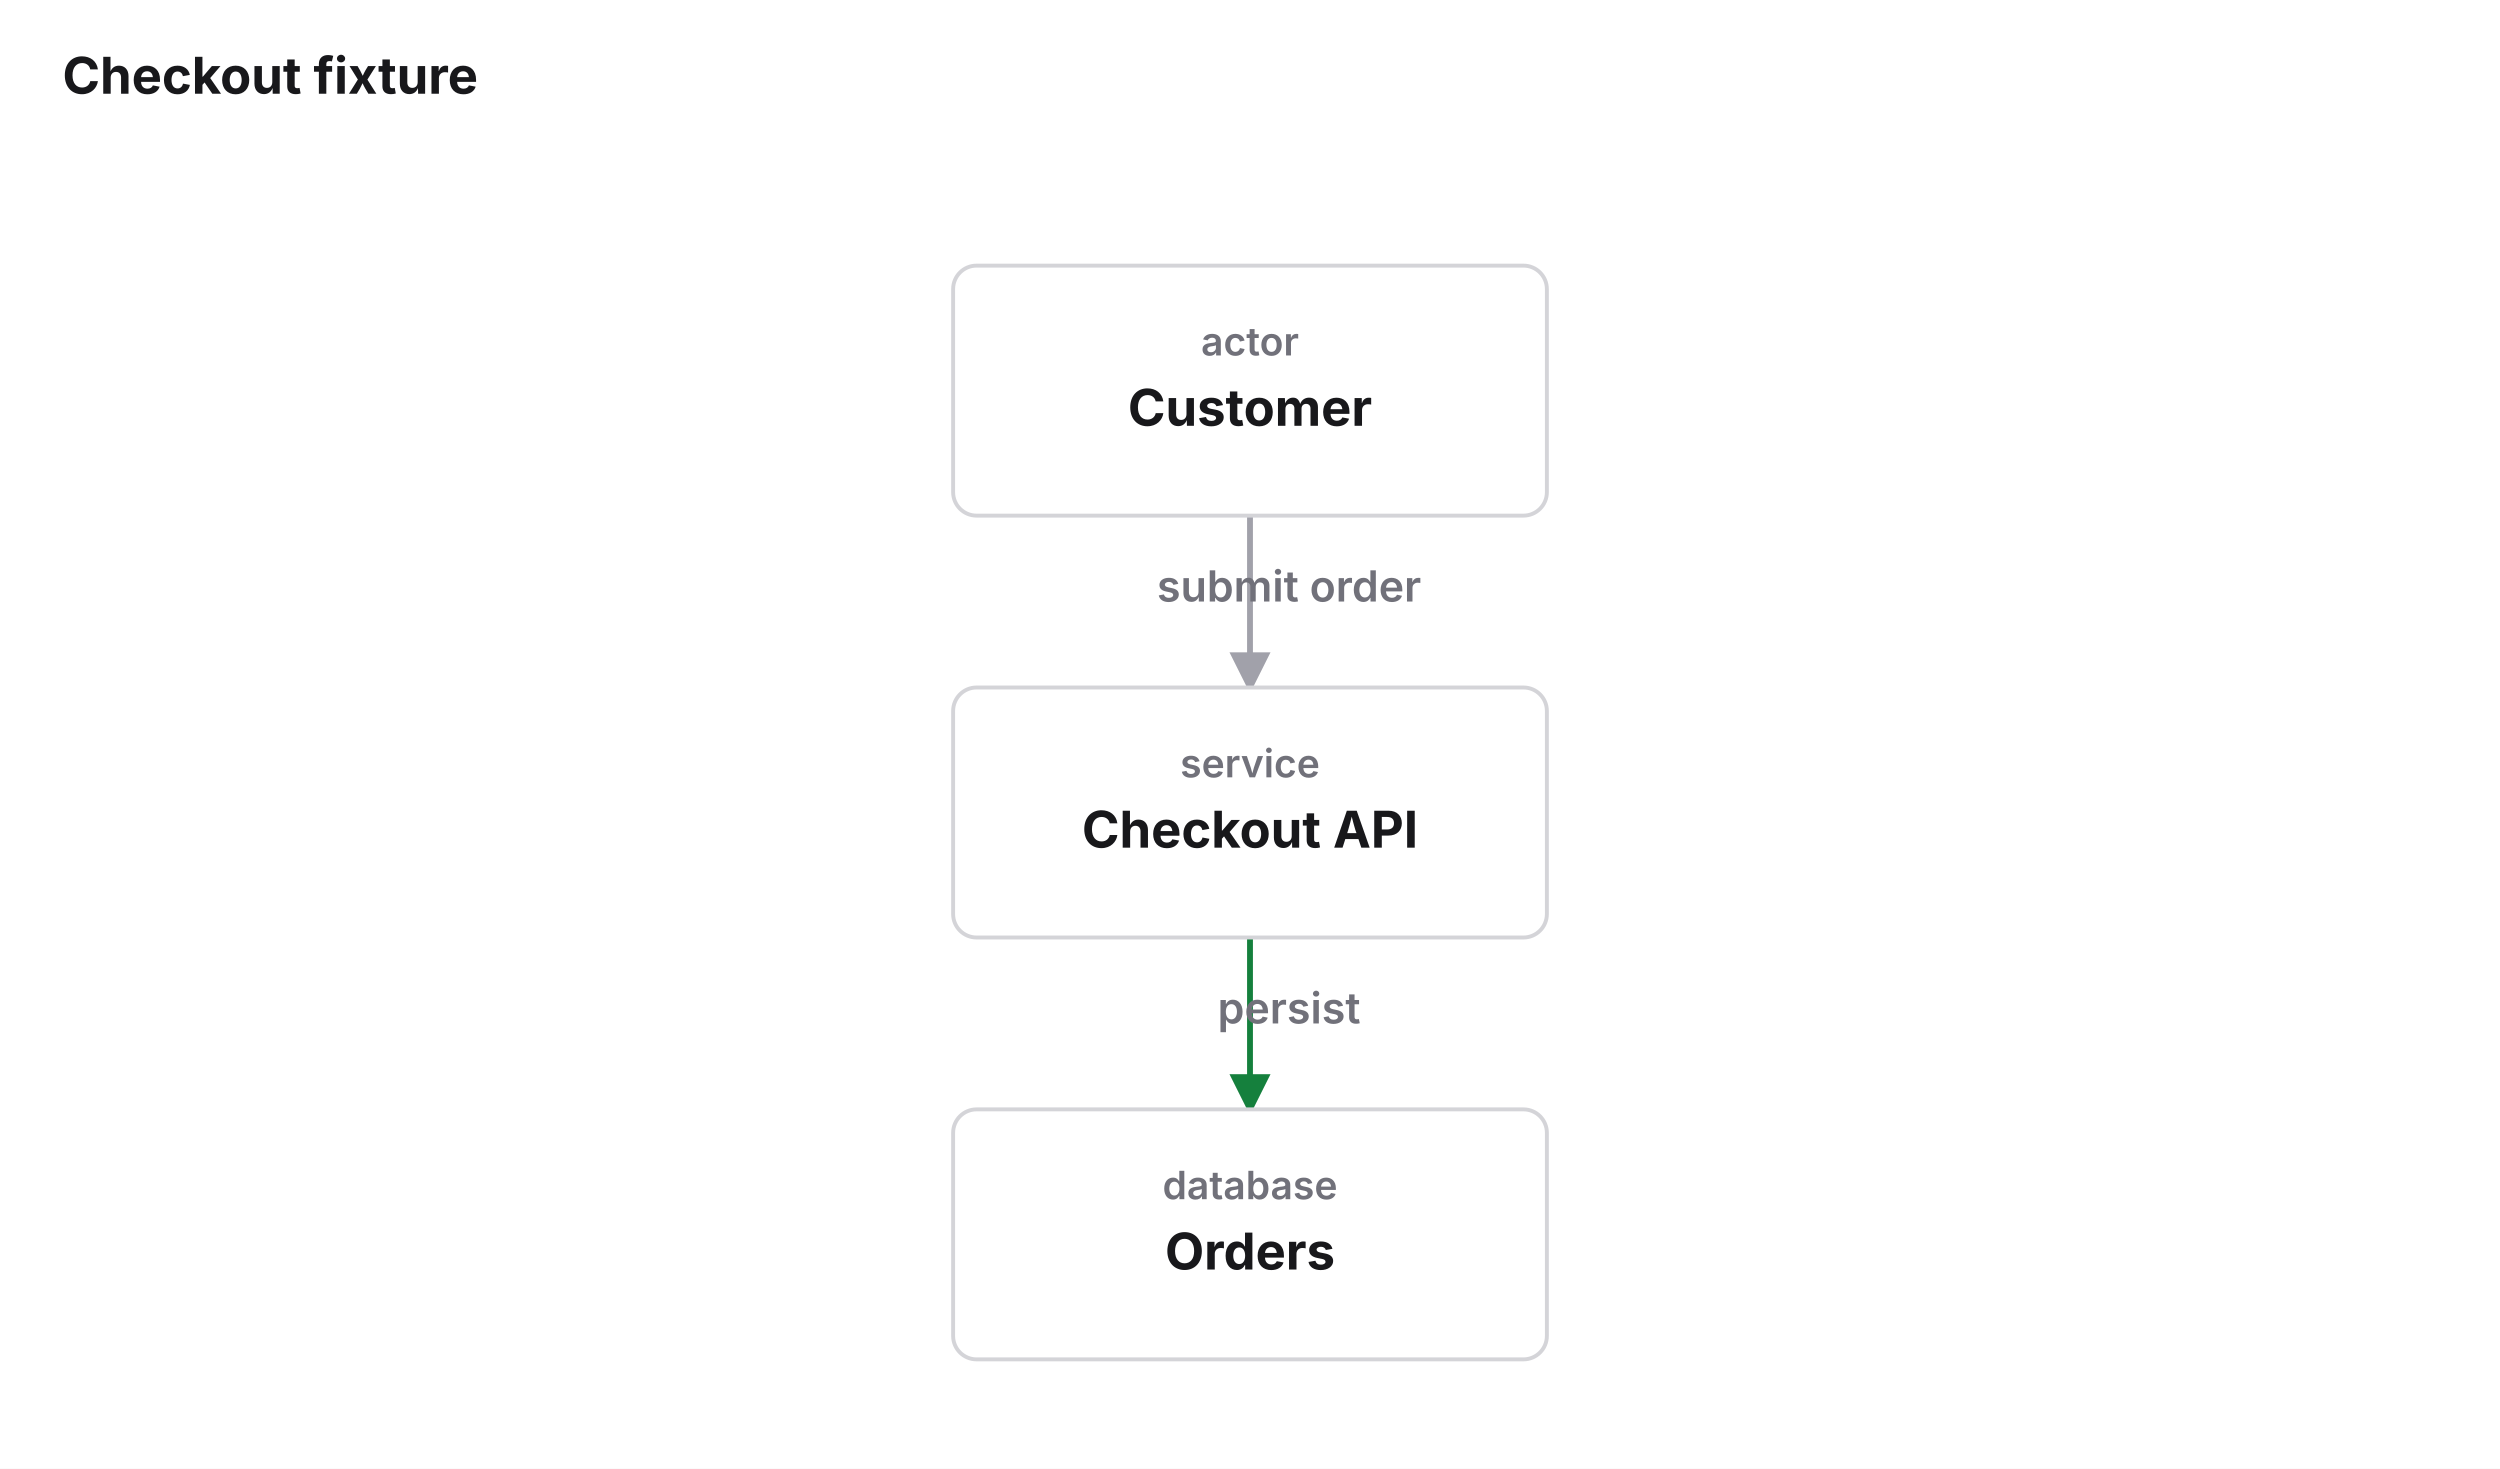
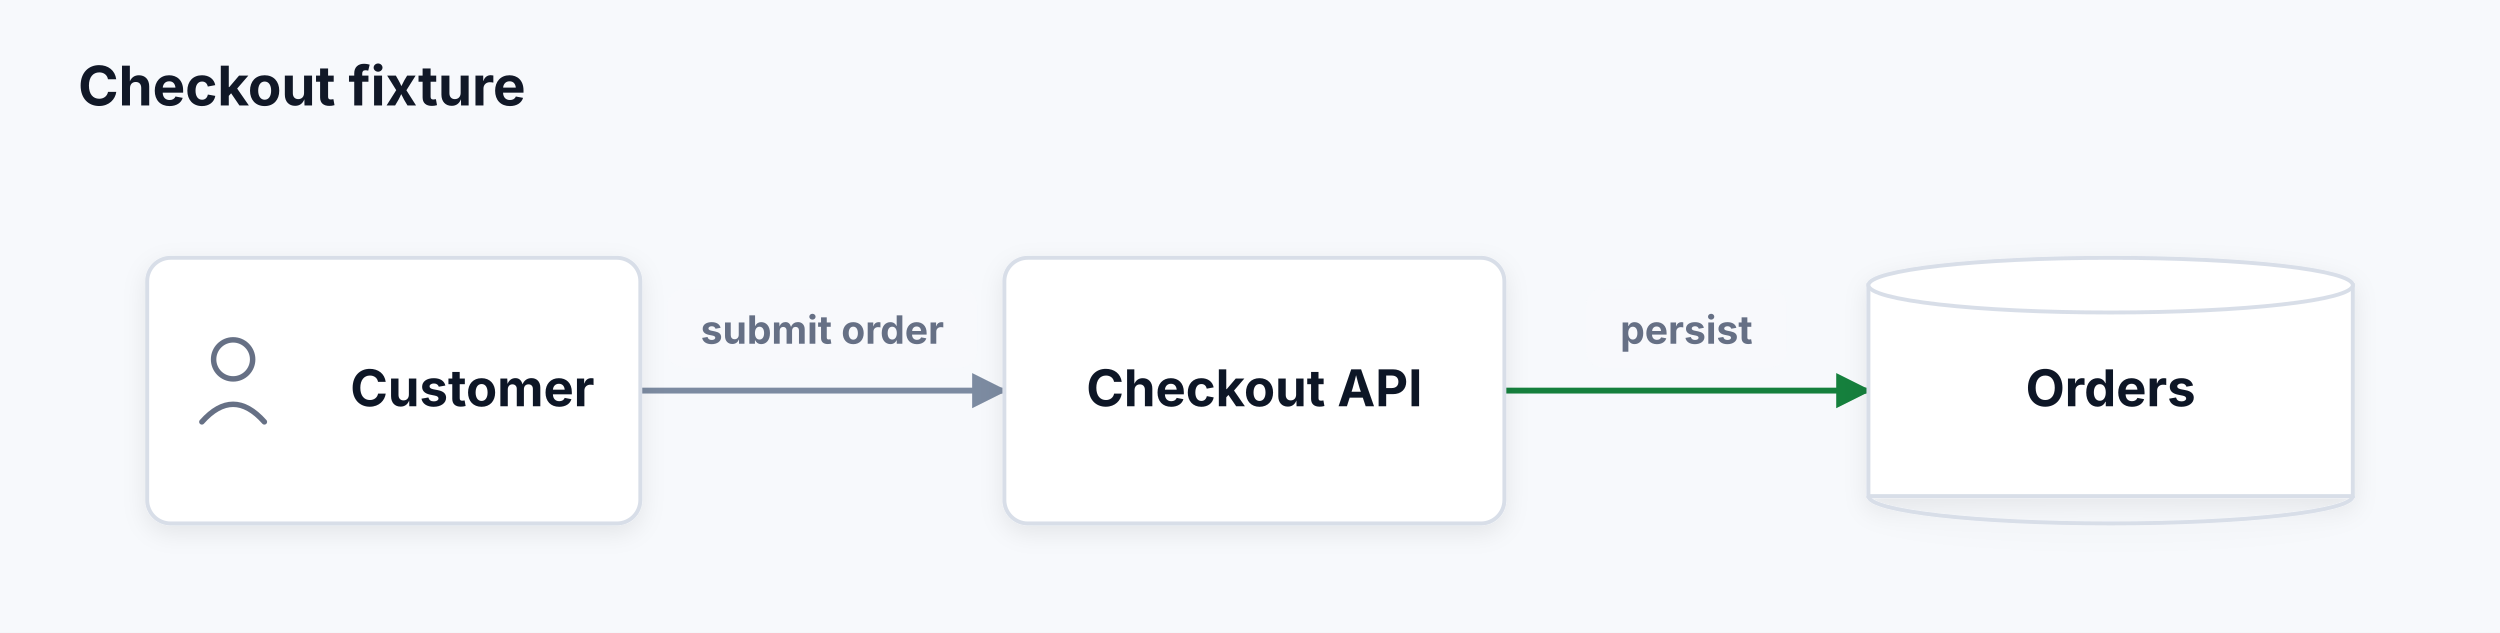
- <svg xmlns="http://www.w3.org/2000/svg" width="640" height="376" viewBox="0 0 640 376" role="img" aria-labelledby="checkout-title checkout-desc">
-   <rect width="640" height="376" fill="#fff" />
-   <style>text{font-family:Inter,ui-sans-serif,system-ui,sans-serif;letter-spacing:0}.edge{fill:none;stroke:#a1a1aa;stroke-width:1.5}.edge-label{fill:#71717a;font-size:11px;font-weight:600}.node{fill:#fff;stroke:#d4d4d8}.node-role{fill:#71717a;font-size:10px;font-weight:600}.node-label{fill:#18181b;font-size:13px;font-weight:700}</style>
+ <svg xmlns="http://www.w3.org/2000/svg" width="640" height="162" viewBox="0 0 640 162" role="img" aria-label="Checkout fixture" aria-describedby="checkout-desc">
+   <rect width="640" height="162" fill="#f7f9fc" />
  <defs>
-     <marker id="checkout-arrow" markerWidth="7" markerHeight="7" refX="6" refY="3.5" orient="auto">
-       <path d="M 0 0 L 7 3.5 L 0 7 z" fill="context-stroke" />
+     <marker id="checkout-arrow-submission" markerWidth="6" markerHeight="6" refX="5.5" refY="3" orient="auto">
+       <path d="M 0 0 L 6 3 L 0 6 z" fill="#7c8ba1" />
    </marker>
+     <marker id="checkout-arrow-persistence" markerWidth="6" markerHeight="6" refX="5.5" refY="3" orient="auto">
+       <path d="M 0 0 L 6 3 L 0 6 z" fill="#15803d" />
+     </marker>
+     <filter id="checkout-card-shadow" x="-15%" y="-20%" width="130%" height="150%">
+       <feDropShadow dx="0" dy="2" stdDeviation="3" flood-color="#101828" flood-opacity="0.08" />
+     </filter>
  </defs>
-   <text x="16" y="24" class="node-label">Checkout fixture</text>
-   <g transform="translate(0 40)">
-     <path class="edge" data-livery-id="submission" d="M 320 92 C 320 128, 320 100, 320 136" marker-end="url(#checkout-arrow)" />
-     <text class="edge-label" text-anchor="middle" x="330" y="114">submit order</text>
-     <path class="edge" data-livery-id="persistence" d="M 320 200 C 320 236, 320 208, 320 244" marker-end="url(#checkout-arrow)" style="stroke:#15803d" />
-     <text class="edge-label" text-anchor="middle" x="330" y="222">persist</text>
-     <g data-livery-id="customer">
-       <rect class="node" x="244" y="28" width="152" height="64" rx="6" />
-       <text class="node-role" text-anchor="middle" x="320" y="51">actor</text>
-       <text class="node-label" text-anchor="middle" x="320" y="69">
-         <tspan x="320" dy="0">Customer</tspan>
+   <text x="20" y="27" font-family="Inter,system-ui,sans-serif" font-size="14" font-weight="700" fill="#111827">Checkout fixture</text>
+   <g transform="translate(0 42)">
+     <g data-livery-connector="submission" data-livery-variant="directional">
+       <path data-livery-id="submission" d="M 163.92 58 L 257.12 58" fill="none" stroke="#7c8ba1" stroke-width="1.5" stroke-linecap="round" stroke-linejoin="round" marker-end="url(#checkout-arrow-submission)" />
+       <rect x="170.92" y="32" width="79.2" height="20" rx="4" fill="#f7f9fc" fill-opacity="0.96" />
+       <text x="210.52" y="46" text-anchor="middle" font-family="Inter,system-ui,sans-serif" font-size="10" font-weight="700" fill="#667085">submit order</text>
+     </g>
+     <g data-livery-connector="persistence" data-livery-variant="directional">
+       <path data-livery-id="persistence" d="M 385.12 58 L 478.32 58" fill="none" stroke="#15803d" stroke-width="1.5" stroke-linecap="round" stroke-linejoin="round" marker-end="url(#checkout-arrow-persistence)" />
+       <rect x="406.12" y="32" width="51.2" height="20" rx="4" fill="#f7f9fc" fill-opacity="0.96" />
+       <text x="431.72" y="46" text-anchor="middle" font-family="Inter,system-ui,sans-serif" font-size="10" font-weight="700" fill="#667085">persist</text>
+     </g>
+     <g data-livery-id="customer" filter="url(#checkout-card-shadow)">
+       <rect x="37.68" y="24" width="126.24" height="68" rx="6" fill="#ffffff" stroke="#d8dee8" stroke-width="1" />
+       <circle cx="59.68" cy="50" r="5" fill="none" stroke="#667085" stroke-width="1.4" />
+       <path d="M 51.68 66 Q 59.68 57 67.68 66" fill="none" stroke="#667085" stroke-width="1.4" stroke-linecap="round" />
+       <text x="89.68" y="62" text-anchor="start" font-family="Inter,system-ui,sans-serif" font-size="13" font-weight="650" fill="#111827">
+         <tspan x="89.68" dy="0">Customer</tspan>
      </text>
    </g>
-     <g data-livery-id="api">
-       <rect class="node" x="244" y="136" width="152" height="64" rx="6" />
-       <text class="node-role" text-anchor="middle" x="320" y="159">service</text>
-       <text class="node-label" text-anchor="middle" x="320" y="177">
-         <tspan x="320" dy="0">Checkout API</tspan>
+     <g data-livery-id="api" filter="url(#checkout-card-shadow)">
+       <rect x="257.12" y="24" width="128" height="68" rx="6" fill="#ffffff" stroke="#d8dee8" stroke-width="1" />
+       <text x="321.12" y="62" text-anchor="middle" font-family="Inter,system-ui,sans-serif" font-size="13" font-weight="650" fill="#111827">
+         <tspan x="321.12" dy="0">Checkout API</tspan>
      </text>
    </g>
-     <g data-livery-id="orders">
-       <rect class="node" x="244" y="244" width="152" height="64" rx="6" />
-       <text class="node-role" text-anchor="middle" x="320" y="267">database</text>
-       <text class="node-label" text-anchor="middle" x="320" y="285">
-         <tspan x="320" dy="0">Orders</tspan>
+     <g data-livery-id="orders" filter="url(#checkout-card-shadow)">
+       <rect x="478.32" y="31" width="124" height="54" fill="#ffffff" stroke="#d8dee8" stroke-width="1" />
+       <ellipse cx="540.32" cy="31" rx="62" ry="7" fill="#ffffff" stroke="#d8dee8" stroke-width="1" />
+       <path d="M 478.32 85 A 62 7 0 0 0 602.32 85" fill="none" stroke="#d8dee8" stroke-width="1" />
+       <text x="540.32" y="62" text-anchor="middle" font-family="Inter,system-ui,sans-serif" font-size="13" font-weight="650" fill="#111827">
+         <tspan x="540.32" dy="0">Orders</tspan>
      </text>
    </g>
  </g>
</svg>
